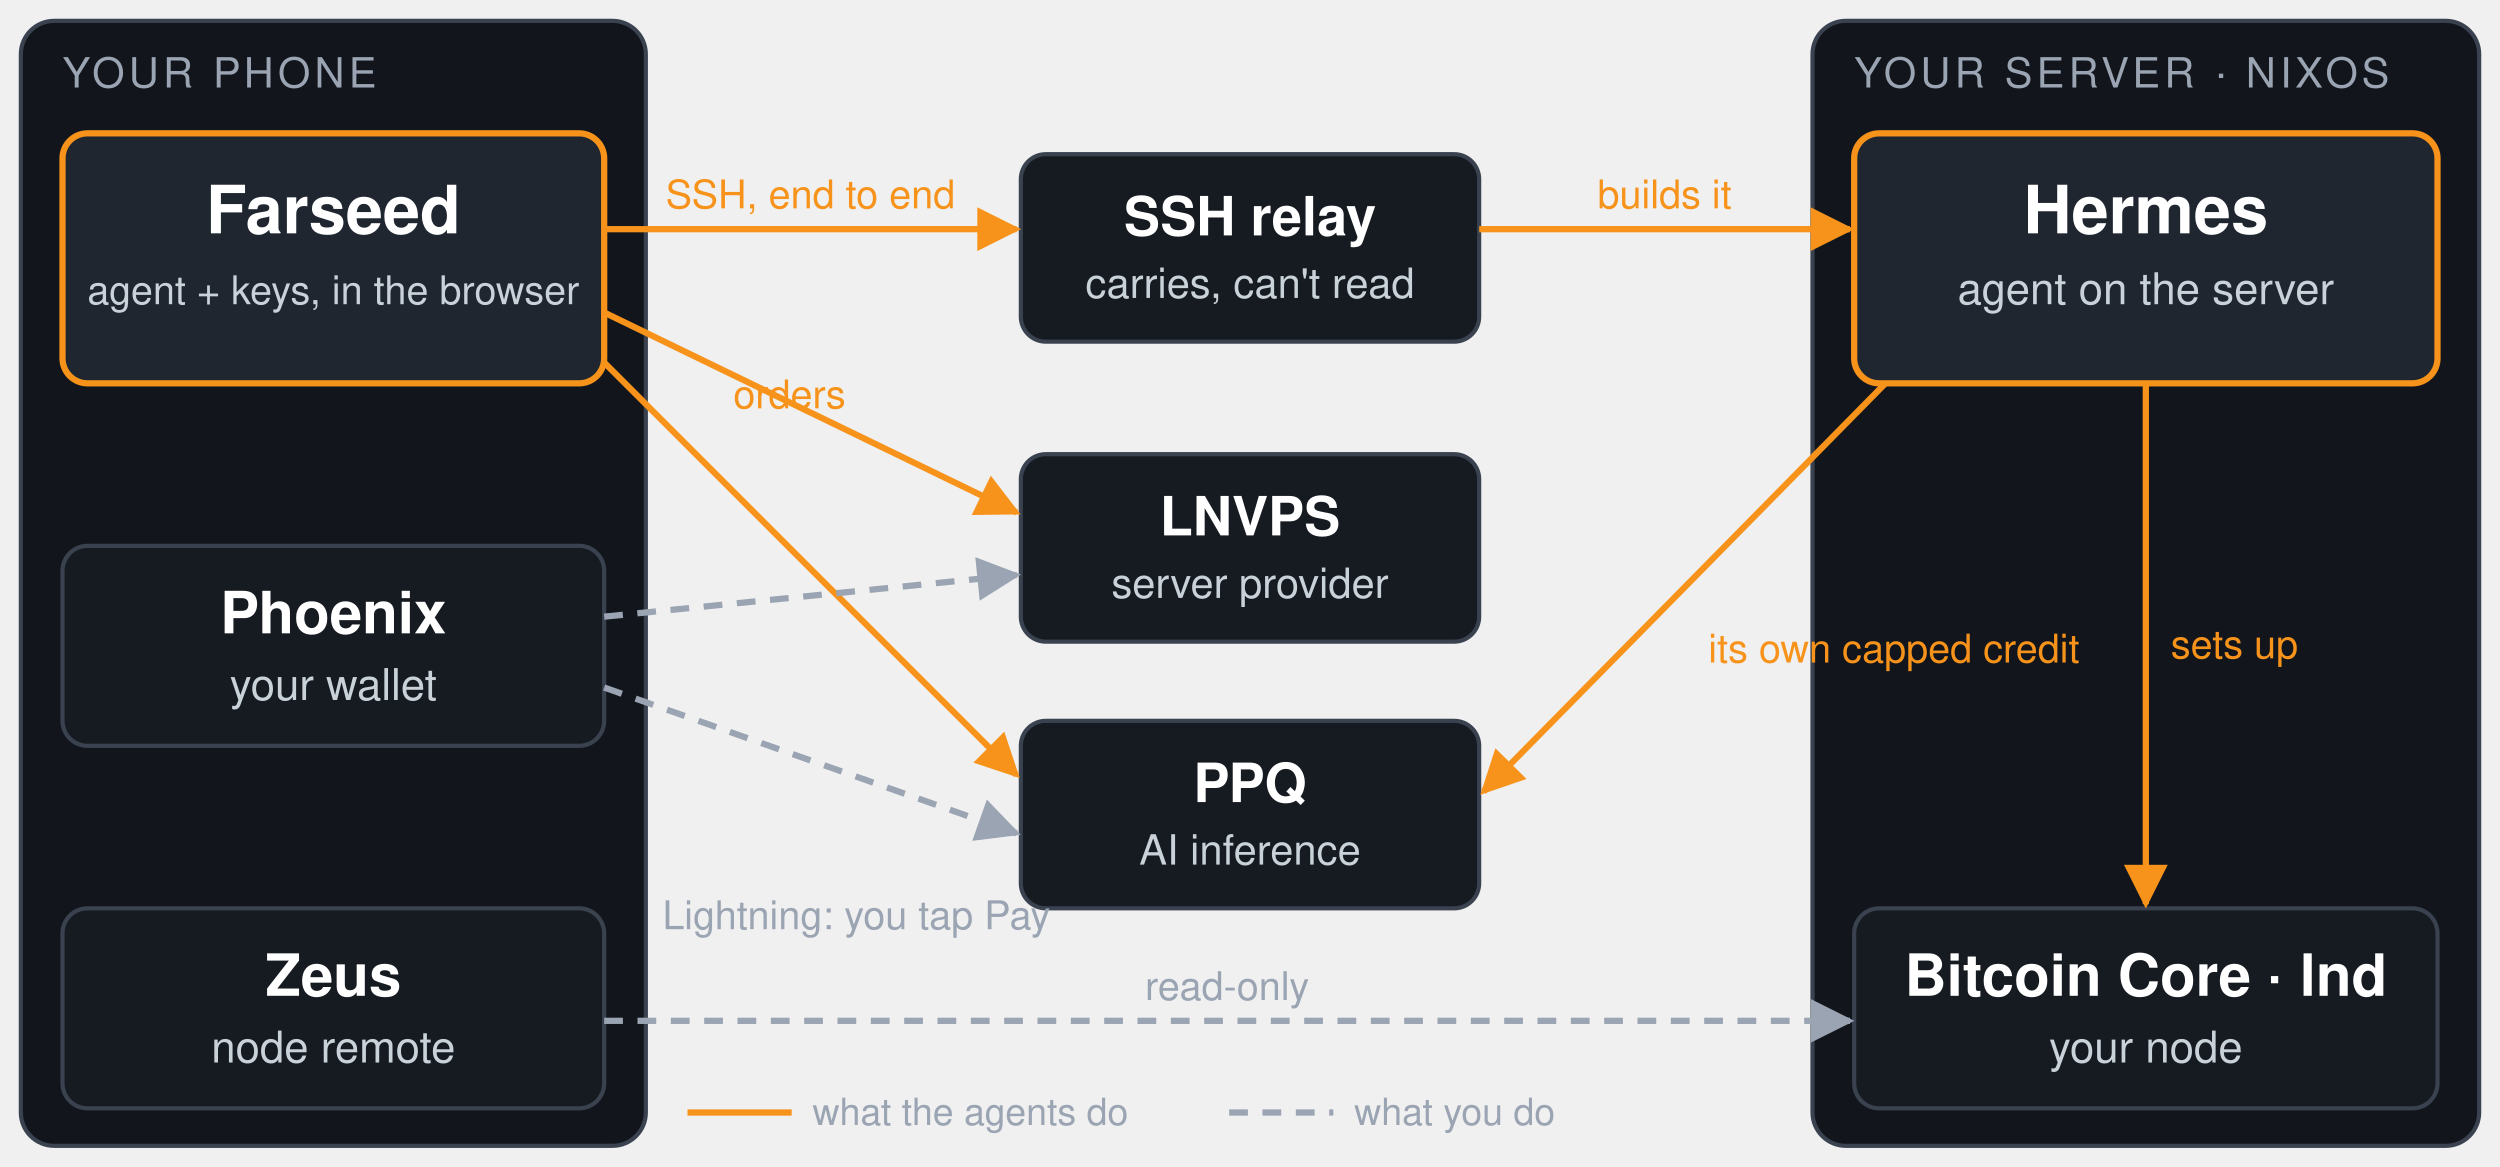
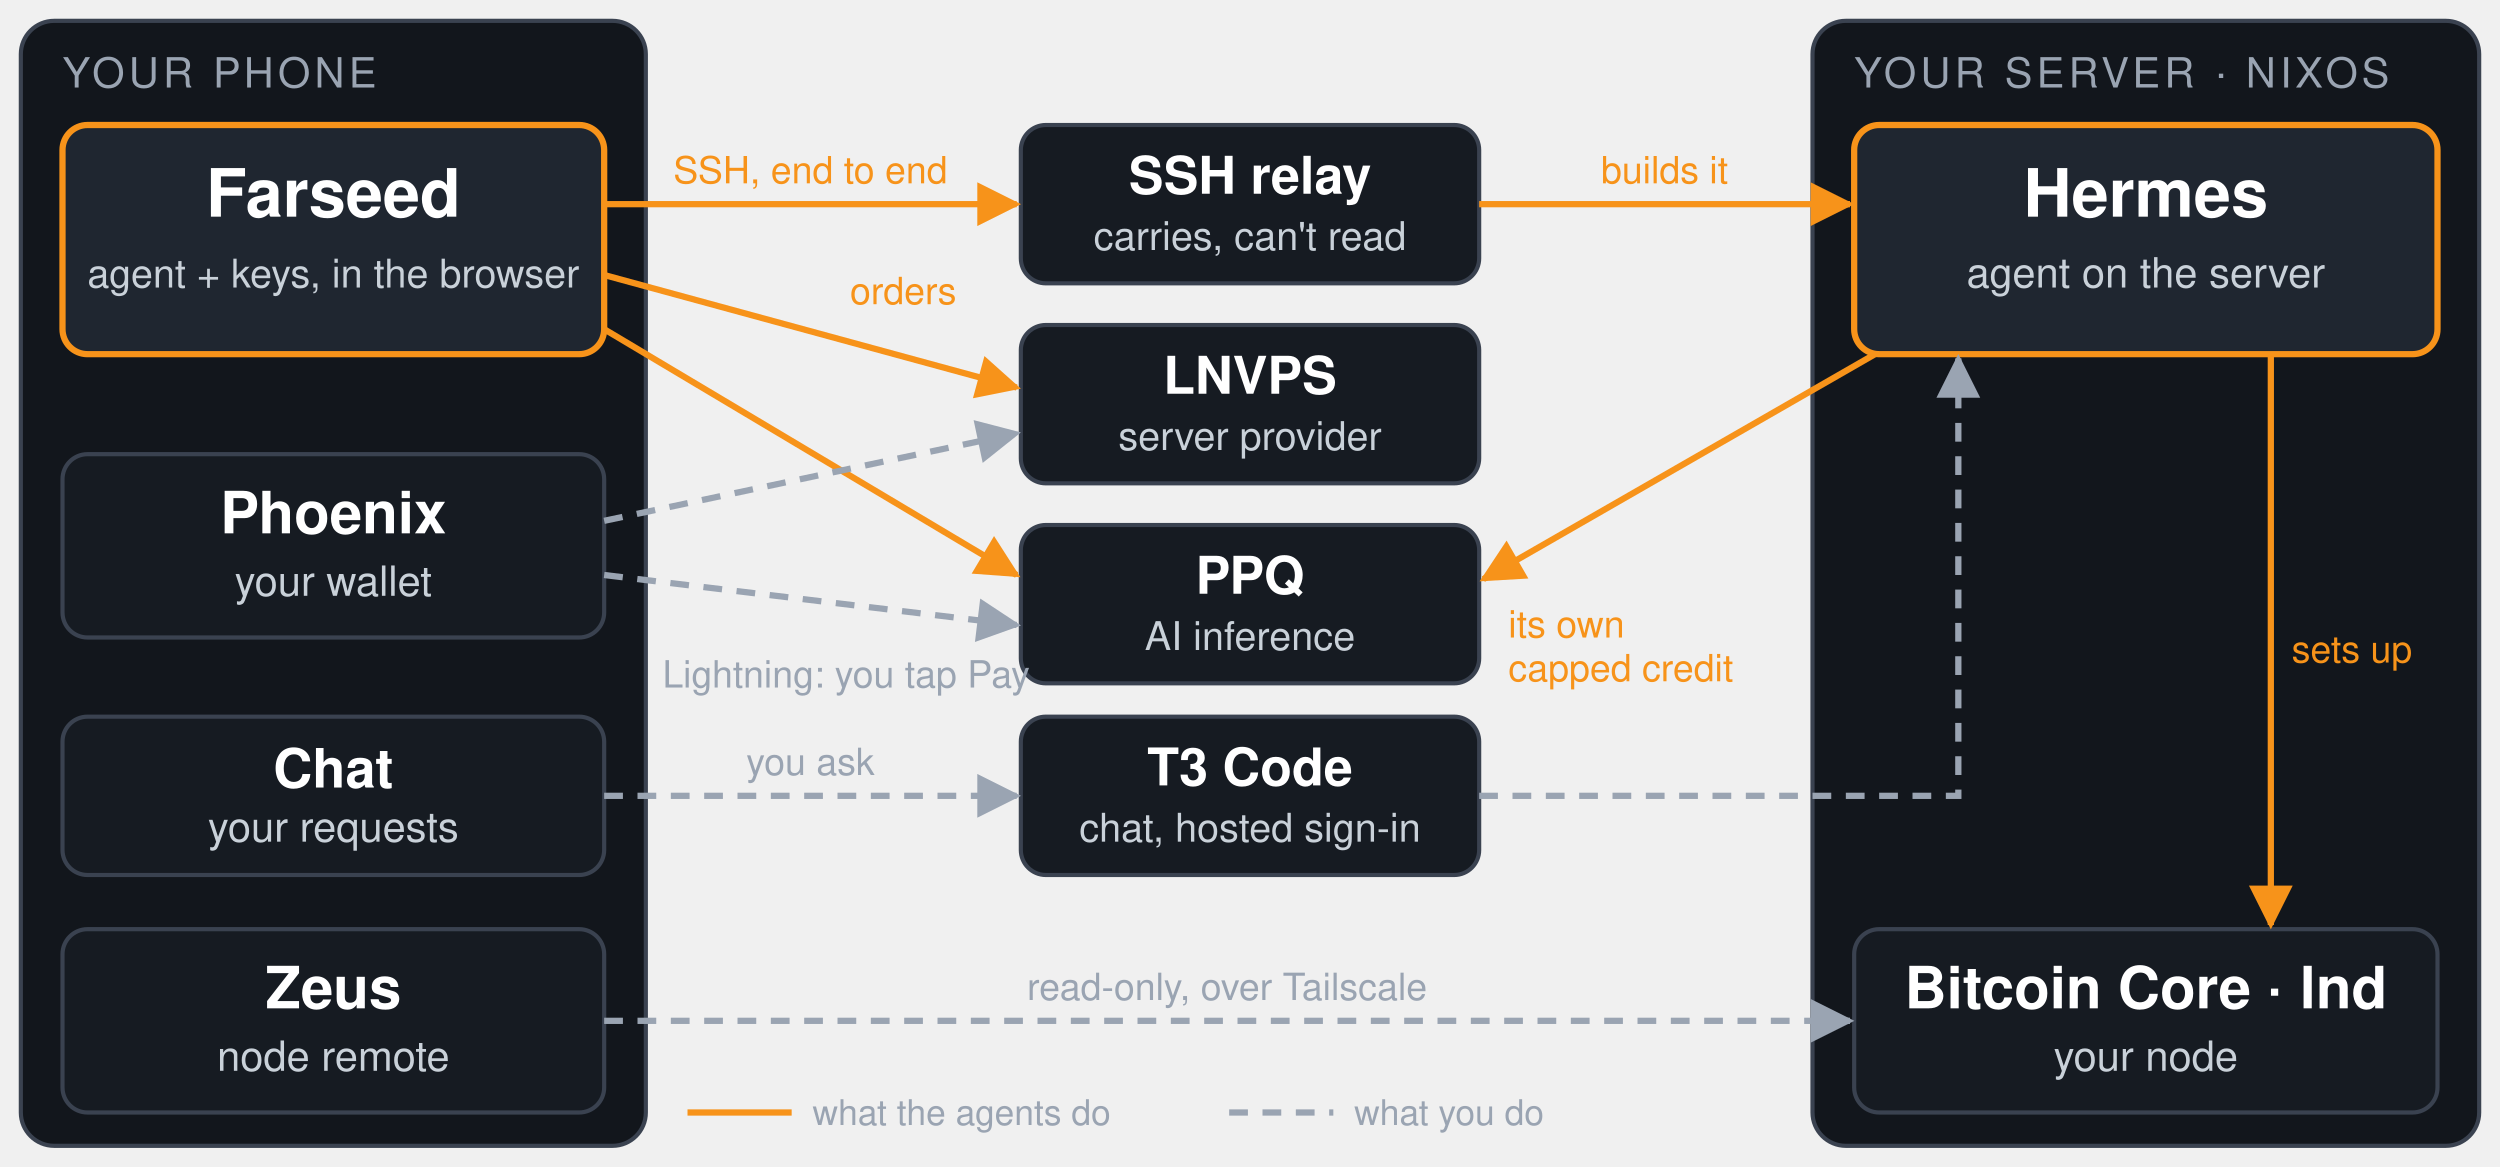
<svg xmlns="http://www.w3.org/2000/svg" viewBox="0 0 1200 560" font-family="Helvetica, Arial, sans-serif">
  <defs>
    <marker id="o" viewBox="0 0 10 10" refX="9" refY="5" markerWidth="7" markerHeight="7" orient="auto">
      <path d="M0 0 L10 5 L0 10 z" fill="#f7931a" />
    </marker>
    <marker id="g" viewBox="0 0 10 10" refX="9" refY="5" markerWidth="7" markerHeight="7" orient="auto">
      <path d="M0 0 L10 5 L0 10 z" fill="#9aa4b2" />
    </marker>
  </defs>
  <rect x="10" y="10" width="300" height="540" rx="16" fill="#12161c" stroke="#3a4250" stroke-width="2" />
  <text x="30" y="42" font-size="20" fill="#9aa4b2" letter-spacing="2">YOUR PHONE</text>
  <rect x="870" y="10" width="320" height="540" rx="16" fill="#12161c" stroke="#3a4250" stroke-width="2" />
  <text x="890" y="42" font-size="20" fill="#9aa4b2" letter-spacing="2">YOUR SERVER · NIXOS</text>
-   <rect x="30" y="64" width="260" height="120" rx="12" fill="#1f2630" stroke="#f7931a" stroke-width="3" />
-   <text x="160" y="112" font-size="32" font-weight="bold" fill="#ffffff" text-anchor="middle">Farseed</text>
-   <text x="160" y="146" font-size="19" fill="#c9d1d9" text-anchor="middle">agent + keys, in the browser</text>
-   <rect x="30" y="262" width="260" height="96" rx="12" fill="#161b22" stroke="#3a4250" stroke-width="2" />
-   <text x="160" y="304" font-size="28" font-weight="bold" fill="#ffffff" text-anchor="middle">Phoenix</text>
-   <text x="160" y="336" font-size="21" fill="#c9d1d9" text-anchor="middle">your wallet</text>
-   <rect x="30" y="436" width="260" height="96" rx="12" fill="#161b22" stroke="#3a4250" stroke-width="2" />
-   <text x="160" y="478" font-size="28" font-weight="bold" fill="#ffffff" text-anchor="middle">Zeus</text>
-   <text x="160" y="510" font-size="21" fill="#c9d1d9" text-anchor="middle">node remote</text>
+   <rect x="30" y="60" width="260" height="110" rx="12" fill="#1f2630" stroke="#f7931a" stroke-width="3" />
+   <text x="160" y="104" font-size="32" font-weight="bold" fill="#ffffff" text-anchor="middle">Farseed</text>
+   <text x="160" y="138" font-size="19" fill="#c9d1d9" text-anchor="middle">agent + keys, in the browser</text>
+   <rect x="30" y="218" width="260" height="88" rx="12" fill="#161b22" stroke="#3a4250" stroke-width="2" />
+   <text x="160" y="256" font-size="28" font-weight="bold" fill="#ffffff" text-anchor="middle">Phoenix</text>
+   <text x="160" y="286" font-size="20" fill="#c9d1d9" text-anchor="middle">your wallet</text>
+   <rect x="30" y="344" width="260" height="76" rx="12" fill="#161b22" stroke="#3a4250" stroke-width="2" />
+   <text x="160" y="378" font-size="26" font-weight="bold" fill="#ffffff" text-anchor="middle">Chat</text>
+   <text x="160" y="404" font-size="20" fill="#c9d1d9" text-anchor="middle">your requests</text>
+   <rect x="30" y="446" width="260" height="88" rx="12" fill="#161b22" stroke="#3a4250" stroke-width="2" />
+   <text x="160" y="484" font-size="28" font-weight="bold" fill="#ffffff" text-anchor="middle">Zeus</text>
+   <text x="160" y="514" font-size="20" fill="#c9d1d9" text-anchor="middle">node remote</text>
  <g fill="#161b22" stroke="#3a4250" stroke-width="2">
-     <rect x="490" y="74" width="220" height="90" rx="12" />
-     <rect x="490" y="218" width="220" height="90" rx="12" />
-     <rect x="490" y="346" width="220" height="90" rx="12" />
+     <rect x="490" y="60" width="220" height="76" rx="12" />
+     <rect x="490" y="156" width="220" height="76" rx="12" />
+     <rect x="490" y="252" width="220" height="76" rx="12" />
+     <rect x="490" y="344" width="220" height="76" rx="12" />
  </g>
  <g text-anchor="middle">
-     <text x="600" y="113" font-size="26" font-weight="bold" fill="#ffffff">SSH relay</text>
-     <text x="600" y="143" font-size="20" fill="#c9d1d9">carries, can't read</text>
-     <text x="600" y="257" font-size="26" font-weight="bold" fill="#ffffff">LNVPS</text>
-     <text x="600" y="287" font-size="20" fill="#c9d1d9">server provider</text>
-     <text x="600" y="385" font-size="26" font-weight="bold" fill="#ffffff">PPQ</text>
-     <text x="600" y="415" font-size="20" fill="#c9d1d9">AI inference</text>
+     <text x="600" y="93" font-size="25" font-weight="bold" fill="#ffffff">SSH relay</text>
+     <text x="600" y="120" font-size="19" fill="#c9d1d9">carries, can't read</text>
+     <text x="600" y="189" font-size="25" font-weight="bold" fill="#ffffff">LNVPS</text>
+     <text x="600" y="216" font-size="19" fill="#c9d1d9">server provider</text>
+     <text x="600" y="285" font-size="25" font-weight="bold" fill="#ffffff">PPQ</text>
+     <text x="600" y="312" font-size="19" fill="#c9d1d9">AI inference</text>
+     <text x="600" y="377" font-size="25" font-weight="bold" fill="#ffffff">T3 Code</text>
+     <text x="600" y="404" font-size="19" fill="#c9d1d9">chat, hosted sign-in</text>
  </g>
-   <rect x="890" y="64" width="280" height="120" rx="12" fill="#1f2630" stroke="#f7931a" stroke-width="3" />
-   <text x="1030" y="112" font-size="32" font-weight="bold" fill="#ffffff" text-anchor="middle">Hermes</text>
-   <text x="1030" y="146" font-size="21" fill="#c9d1d9" text-anchor="middle">agent on the server</text>
-   <rect x="890" y="436" width="280" height="96" rx="12" fill="#161b22" stroke="#3a4250" stroke-width="2" />
-   <text x="1030" y="478" font-size="28" font-weight="bold" fill="#ffffff" text-anchor="middle">Bitcoin Core · lnd</text>
-   <text x="1030" y="510" font-size="21" fill="#c9d1d9" text-anchor="middle">your node</text>
+   <rect x="890" y="60" width="280" height="110" rx="12" fill="#1f2630" stroke="#f7931a" stroke-width="3" />
+   <text x="1030" y="104" font-size="32" font-weight="bold" fill="#ffffff" text-anchor="middle">Hermes</text>
+   <text x="1030" y="138" font-size="20" fill="#c9d1d9" text-anchor="middle">agent on the server</text>
+   <rect x="890" y="446" width="280" height="88" rx="12" fill="#161b22" stroke="#3a4250" stroke-width="2" />
+   <text x="1030" y="484" font-size="28" font-weight="bold" fill="#ffffff" text-anchor="middle">Bitcoin Core · lnd</text>
+   <text x="1030" y="514" font-size="20" fill="#c9d1d9" text-anchor="middle">your node</text>
  <g stroke="#f7931a" stroke-width="3" fill="none" marker-end="url(#o)">
-     <path d="M290 110 L488 110" />
-     <path d="M710 110 L888 110" />
-     <path d="M290 150 L488 246" />
-     <path d="M290 174 L488 372" />
-     <path d="M905 184 L712 380" />
-     <path d="M1030 184 L1030 434" />
+     <path d="M290 98 L488 98" />
+     <path d="M710 98 L888 98" />
+     <path d="M290 132 L488 186" />
+     <path d="M290 158 L488 276" />
+     <path d="M900 170 L712 278" />
+     <path d="M1090 170 L1090 444" />
  </g>
  <g stroke="#9aa4b2" stroke-width="3" fill="none" stroke-dasharray="9 7" marker-end="url(#g)">
-     <path d="M290 296 L488 276" />
-     <path d="M290 330 L488 400" />
+     <path d="M290 250 L488 208" />
+     <path d="M290 276 L488 300" />
+     <path d="M290 382 L488 382" />
+     <path d="M710 382 L940 382 L940 172" />
    <path d="M290 490 L888 490" />
  </g>
-   <g font-size="19" fill="#f7931a">
-     <text x="389" y="100" text-anchor="middle">SSH, end to end</text>
-     <text x="799" y="100" text-anchor="middle">builds it</text>
-     <text x="352" y="196">orders</text>
-     <text x="820" y="318">its own capped credit</text>
-     <text x="1042" y="316">sets up</text>
-   </g>
-   <g font-size="19" fill="#9aa4b2">
-     <text x="318" y="446">Lightning: you tap Pay</text>
-     <text x="589" y="480" text-anchor="middle">read-only</text>
-   </g>
-   <g font-size="19" fill="#f7931a">
-     <text x="318" y="262" />
+   <g font-size="18" fill="#f7931a">
+     <text x="389" y="88" text-anchor="middle">SSH, end to end</text>
+     <text x="799" y="88" text-anchor="middle">builds it</text>
+     <text x="408" y="146">orders</text>
+     <text x="724" y="306">its own</text>
+     <text x="724" y="327">capped credit</text>
+     <text x="1100" y="318">sets up</text>
  </g>
  <g font-size="18" fill="#9aa4b2">
+     <text x="318" y="330">Lightning: you tap Pay</text>
+     <text x="389" y="372" text-anchor="middle">you ask</text>
+     <text x="589" y="480" text-anchor="middle">read-only, over Tailscale</text>
+   </g>
+   <g font-size="17" fill="#9aa4b2">
    <path d="M330 534 L380 534" stroke="#f7931a" stroke-width="3" />
    <text x="390" y="540">what the agents do</text>
    <path d="M590 534 L640 534" stroke="#9aa4b2" stroke-width="3" stroke-dasharray="9 7" />
    <text x="650" y="540">what you do</text>
  </g>
</svg>
